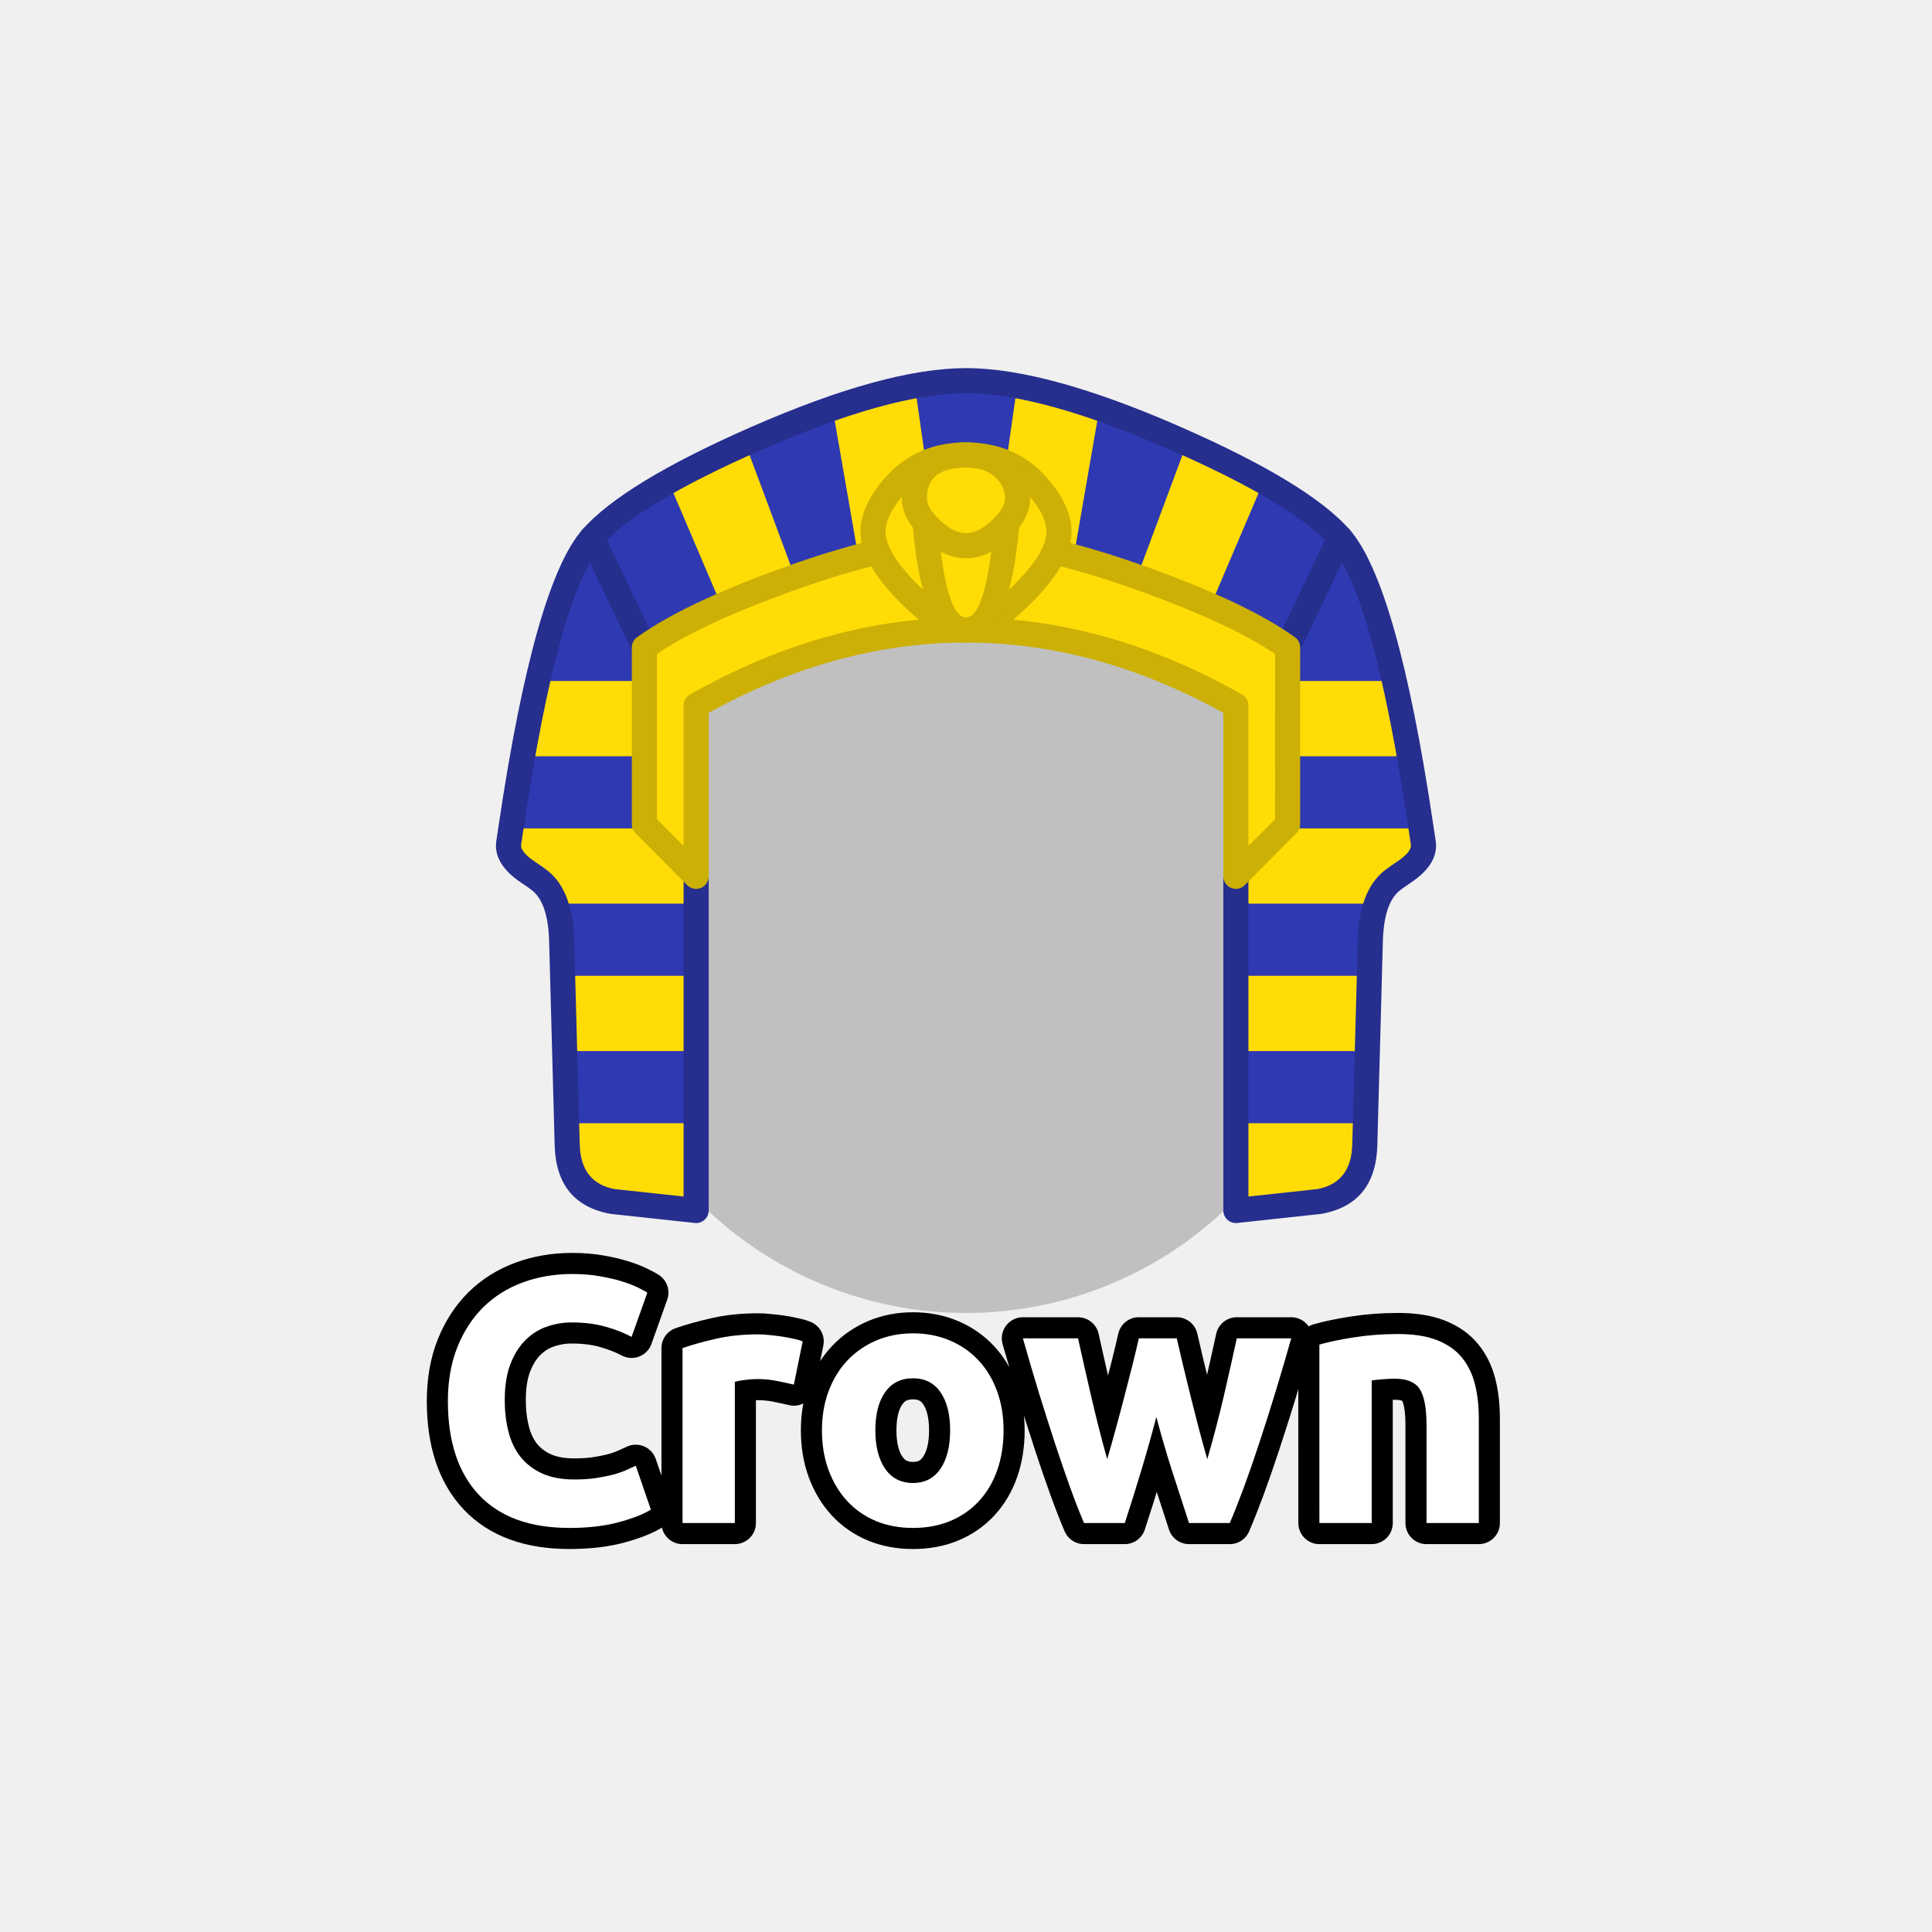
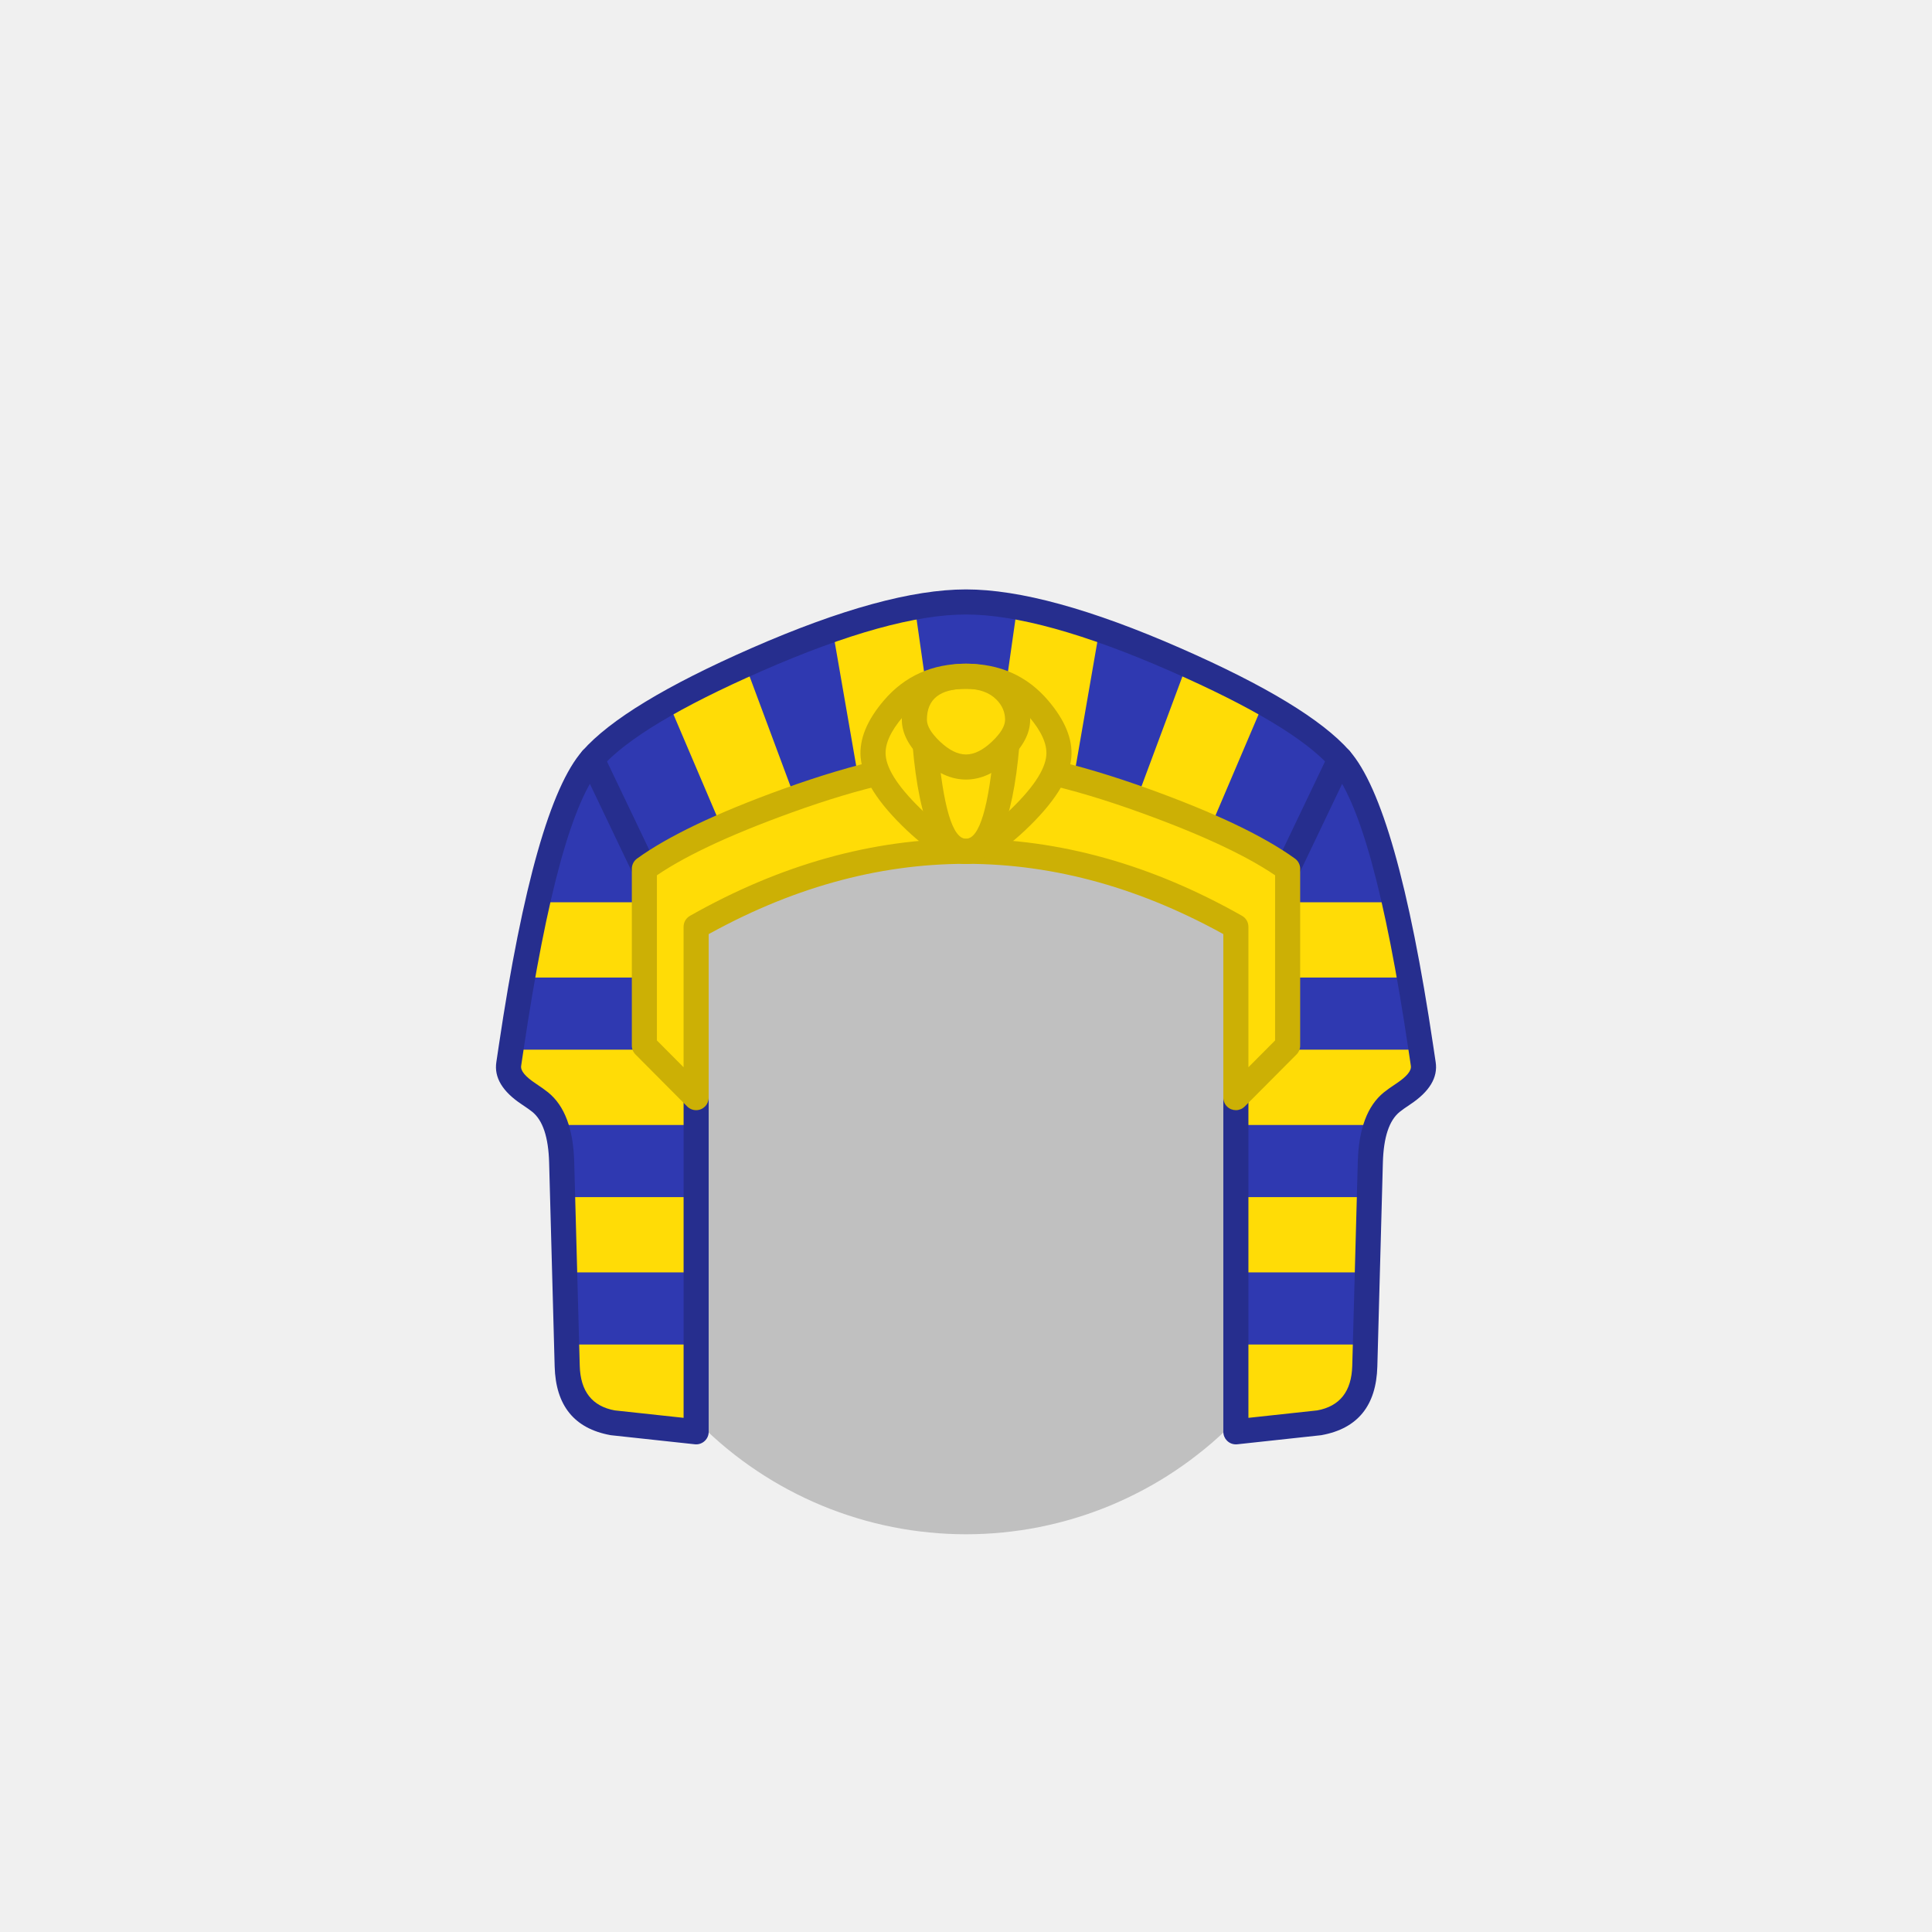
- <svg xmlns="http://www.w3.org/2000/svg" viewBox="0 0 110 110">
-   <path fill-opacity=".2" d="M76.429 47.857q0 .526-.026 1.052-.026.525-.078 1.048-.051.524-.128 1.044t-.18 1.037-.23 1.026-.281 1.013-.33 1-.379.98-.426.962-.473.94q-.248.463-.518.915-.27.45-.563.888t-.605.86q-.314.423-.647.83-.334.406-.687.796t-.726.761-.761.726-.797.687-.829.647q-.423.313-.86.605-.437.293-.888.563-.452.27-.916.518t-.94.473-.96.427q-.487.2-.982.378-.495.177-.999.33-.503.153-1.013.28t-1.026.231-1.037.18-1.044.128-1.049.078-1.051.026-1.051-.026-1.05-.078-1.043-.128-1.037-.18-1.026-.23-1.013-.281-1-.33q-.494-.177-.98-.378-.486-.202-.962-.427-.475-.225-.94-.473-.463-.248-.915-.518-.45-.27-.888-.563-.437-.292-.86-.605-.423-.314-.83-.647-.406-.334-.796-.687t-.761-.726-.726-.761-.687-.797-.647-.829q-.313-.422-.605-.86-.292-.437-.563-.888-.27-.452-.518-.916-.248-.463-.473-.939t-.426-.962-.379-.98-.33-1-.28-1.013q-.128-.51-.23-1.026T33.803 51t-.13-1.044-.077-1.048-.026-1.052.026-1.051.078-1.05.128-1.043q.078-.52.18-1.036.103-.516.23-1.027.128-.51.281-1.013.153-.504.33-.999t.379-.981q.2-.486.426-.962.225-.475.473-.94.248-.463.518-.914.27-.452.563-.889t.605-.86q.314-.422.647-.829.334-.407.687-.796t.726-.762.761-.725q.39-.354.797-.687.406-.334.829-.647.423-.314.86-.606t.888-.563.916-.518.94-.473.96-.426q.487-.202.982-.379t.999-.33q.503-.152 1.013-.28t1.026-.23q.516-.103 1.037-.18.52-.078 1.044-.13.523-.05 1.049-.077.525-.025 1.051-.025t1.051.025q.526.026 1.05.078.523.051 1.043.128t1.037.18 1.026.23 1.013.281 1 .33q.494.177.98.379.486.2.962.426.475.225.94.473.463.248.915.518.45.27.888.563.437.292.86.606.423.313.83.647.406.333.796.687.39.353.761.725.372.372.726.762.353.39.687.796.333.407.647.83.313.422.605.859t.563.889.518.915.473.94.426.96.379.982.33.999q.153.503.28 1.013t.23 1.027.18 1.036q.078.52.13 1.044.05.523.077 1.049t.026 1.051" transform="translate(0 5.469)" />
-   <path fill="#2f39b1" d="M70.366 34.697v28.756l4.757-.515c1.788-.329 2.541-1.706 2.583-3.227l.315-11.609c.037-1.35.336-2.703 1.22-3.42.884-.716 1.968-1.032 1.794-2.173-.607-3.983-1.95-14.2-4.736-17.36-2.786-3.158-15.085-8.945-21.299-8.945s-18.513 5.787-21.299 8.945c-2.785 3.16-4.129 13.377-4.735 17.36-.175 1.141.909 1.457 1.793 2.173.885.717 1.183 2.07 1.22 3.42l.315 11.609c.042 1.521.795 2.899 2.584 3.227l4.757.514V34.698C43.421 32.55 50.201 30.4 55 30.4c4.8 0 11.578 2.15 15.366 4.297" transform="translate(0 5.469)" />
-   <path fill="#ffdc06" d="M57.909 16.525c1.457.276 3.051.721 4.685 1.278l-2.297 13.242c-1.512-.326-3.002-.549-4.368-.62zm9.66 3.256q2.227 1.002 4.352 2.207l-4.765 11.18q-1.987-.809-4.047-1.41zm2.797 13.523h9.068c.325 1.454.594 2.907.828 4.285h-9.896zm10.545 8.392.124.813c.174 1.14-.91 1.457-1.794 2.173-.398.322-.672.779-.862 1.3h-8.013v-4.286zm-2.943 8.393-.118 4.286h-7.484v-4.286zm-.23 8.393-.033 1.229c-.041 1.521-.794 2.9-2.582 3.227l-4.757.515v-4.97zM52.092 16.525c-1.457.276-3.051.721-4.685 1.278l2.297 13.242c1.512-.326 3.002-.549 4.368-.62zm-9.66 3.256q-2.227 1.002-4.352 2.207l4.765 11.18q1.987-.809 4.047-1.41zm-2.797 13.523h-9.068a84 84 0 0 0-.828 4.285h9.896zM29.09 41.696l-.124.813c-.174 1.14.91 1.457 1.794 2.173.398.322.672.779.862 1.3h8.013v-4.286zm2.943 8.393.118 4.286h7.484v-4.286zm.23 8.393.033 1.229c.041 1.521.794 2.9 2.582 3.227l4.757.515v-4.97z" transform="translate(0 5.469)" />
-   <path fill="#262e8e" d="m72.668 31.087 2.986-6.246q.03-.063.073-.12t.094-.103.113-.083.127-.06.136-.033.14-.006.138.021q.068.018.132.048.063.03.12.072.056.043.103.095t.083.113q.036.06.06.127.023.066.033.136t.006.14-.021.138q-.018.068-.048.131l-2.986 6.246q-.03.064-.073.12t-.094.103-.113.083-.127.06-.136.033-.14.006-.138-.02-.132-.049-.12-.072-.103-.095-.083-.112q-.036-.06-.06-.127-.023-.067-.033-.136-.01-.07-.006-.14t.021-.138.048-.132m-36.625.616-2.986-6.246q-.03-.063-.048-.131-.017-.068-.02-.139-.005-.07.005-.14t.034-.135.06-.127q.035-.06.082-.113.047-.052.104-.095.056-.042.12-.072.063-.03.13-.048.07-.017.14-.021t.14.006.135.034q.067.023.127.06.06.035.113.082.052.047.094.103.043.057.073.12l2.986 6.246q.03.063.048.132.017.068.021.138t-.006.14-.034.136-.059.127-.083.112-.103.095-.12.072-.132.048-.138.021-.14-.006-.136-.033-.127-.06-.113-.083-.094-.103-.073-.12" transform="translate(0 5.469)" />
-   <path fill="#262e8e" d="M71.08 44.425v19.028h-.714l-.077-.71 4.757-.515.077.71-.13-.703q1.94-.356 1.999-2.544l.315-11.608q.076-2.814 1.484-3.956.241-.195.713-.508.888-.59.825-1.002l-.143-.952q-1.976-13.27-4.422-16.043-2.128-2.411-9.116-5.476Q59.286 16.918 55 16.918t-11.648 3.228q-6.988 3.065-9.115 5.476-2.448 2.776-4.424 16.053l-.141.942q-.063.413.824 1.002.471.313.712.508 1.409 1.14 1.485 3.956l.315 11.608q.06 2.189 1.999 2.544l-.13.703.078-.71 4.757.514-.077.71h-.714V44.426q0-.07.013-.14.014-.069.041-.134t.066-.123.089-.108.108-.09q.059-.038.124-.065t.134-.04q.069-.015.139-.015t.14.014q.068.014.133.04.065.028.124.067t.108.089.089.108.066.123q.027.065.04.134.014.07.014.14v19.026q0 .039-.004.077-.007.07-.028.137t-.055.129-.08.116q-.044.053-.1.098-.054.044-.116.076-.063.033-.13.053-.068.02-.138.026t-.14-.002l-4.757-.514-.052-.008q-3.078-.564-3.169-3.91l-.315-11.609q-.059-2.157-.956-2.884-.188-.152-.604-.428-1.646-1.093-1.445-2.407l.14-.938q2.039-13.694 4.766-16.787 2.335-2.648 9.612-5.84Q50.414 15.49 55 15.49t12.222 3.349q7.277 3.19 9.613 5.839 2.725 3.09 4.764 16.777l.142.948q.2 1.314-1.447 2.407-.416.276-.603.428-.897.727-.956 2.885L78.42 59.73q-.091 3.345-3.168 3.91l-.052.008-4.757.515q-.039.004-.077.004-.07 0-.14-.014-.069-.013-.134-.04t-.123-.066q-.059-.04-.108-.089-.05-.05-.09-.108-.038-.059-.065-.124t-.04-.134q-.015-.069-.015-.14V44.426q0-.07.014-.14.014-.068.04-.133.028-.065.067-.124t.089-.108.108-.089.123-.066q.065-.027.134-.04.07-.014.14-.014t.14.013q.068.014.133.041t.124.066.108.089.089.108.066.124.04.134.014.139" transform="translate(0 5.469)" />
-   <path fill="#ffdc06" d="M73.312 31.395v10.07l-2.946 2.96v-9.729C66.578 32.55 59.799 30.4 55 30.4s-11.578 2.15-15.366 4.297v9.729l-2.946-2.962V31.395c2.957-2.14 12.575-6.121 18.312-6.121s15.355 3.981 18.312 6.121" transform="translate(0 5.469)" />
-   <path fill="#ccb005" d="M74.026 31.395v10.07q0 .14-.054.272-.054.13-.154.231l-2.946 2.96q-.05.05-.108.09t-.123.066-.134.041-.14.014-.139-.013q-.069-.014-.134-.04t-.124-.066-.108-.089q-.101-.1-.156-.232-.055-.131-.055-.274v-9.729h.715l-.352.622Q62.595 31.114 55 31.114q-7.597 0-15.013 4.205l-.353-.622h.715v9.729q0 .07-.014.14-.014.068-.04.133-.028.065-.067.124t-.089.108-.108.089-.123.066q-.065.027-.134.04-.07.014-.14.014-.142 0-.274-.055-.131-.054-.232-.155l-2.946-2.962q-.1-.1-.154-.231t-.054-.273V31.395q0-.085.02-.167t.058-.158.093-.14.124-.114q2.646-1.915 8.29-3.956 6.36-2.3 10.441-2.3 4.08 0 10.442 2.3 5.643 2.041 8.289 3.956.069.05.124.114.055.065.093.14.039.076.059.158t.02.167m-1.428 0h.714l-.419.579q-2.483-1.798-7.937-3.77Q58.83 25.988 55 25.988t-9.956 2.216q-5.454 1.972-7.937 3.77l-.42-.579h.715v10.07h-.714l.506-.504 2.947 2.96-.507.505h-.714v-9.729q0-.095.025-.186.024-.092.072-.173.048-.082.115-.149.068-.066.15-.113 7.745-4.39 15.718-4.39t15.718 4.389q.082.047.15.113.067.067.115.149t.072.173.025.186v9.729h-.714l-.507-.504 2.947-2.96.506.503h-.714z" transform="translate(0 5.469)" />
-   <path fill="#ffdc06" d="M49.714 24.983c.09 1.156 1.73 3.062 2.429 3.721.7.658 2.05 1.696 2.857 1.696.806 0 2.157-1.038 2.857-1.696.7-.659 2.34-2.565 2.43-3.721s-1.406-4.55-5.287-4.55c-3.88 0-5.376 3.393-5.286 4.55" transform="translate(0 5.469)" />
-   <path fill="#ccb005" d="M50.426 24.927q.099 1.27 2.207 3.258 1.597 1.5 2.367 1.5t2.368-1.502q2.107-1.982 2.206-3.256.074-.948-.985-2.188-1.358-1.591-3.589-1.591t-3.589 1.59q-1.06 1.24-.985 2.19l-.712.056h-.715v-.001q0-.07.014-.14.014-.068.04-.133.028-.065.067-.124t.089-.108.108-.09q.058-.038.123-.065t.134-.04q.07-.014.14-.014.066 0 .132.012t.128.037.119.06.106.08.089.1.068.114q.03.06.047.124.018.065.023.131M49 25.038l.713-.055h.714q0 .067-.013.133t-.036.128-.06.119-.081.106-.1.089-.113.069-.125.046-.131.023q-.07.005-.14-.003t-.137-.03-.128-.057-.115-.08q-.053-.045-.097-.1-.043-.056-.075-.119-.032-.062-.051-.13-.02-.068-.025-.138-.12-1.538 1.324-3.228Q52.11 19.719 55 19.719t4.675 2.092q1.443 1.69 1.324 3.227-.142 1.824-2.652 4.186-2.01 1.89-3.347 1.89-1.336 0-3.347-1.89-2.51-2.366-2.652-4.186" transform="translate(0 5.469)" />
-   <path fill="#ccb005" d="M51.346 22.907q0-1.237.909-2.15 1.03-1.038 2.745-1.038 1.714 0 2.745 1.037.909.914.909 2.15 0 1.152-1.183 2.276-1.193 1.134-2.471 1.134t-2.471-1.134q-1.183-1.124-1.183-2.276h.715l.714.003q0 .071-.014.14t-.041.134q-.028.065-.067.123-.04.059-.09.108-.049.05-.108.089t-.123.065q-.066.027-.135.04t-.139.013-.139-.014-.133-.04q-.065-.028-.123-.067-.059-.039-.108-.089-.05-.05-.089-.108t-.065-.123-.04-.134-.015-.139m1.429 0h-.714l-.715-.003q0-.07.015-.14.014-.068.04-.133.028-.065.067-.123t.089-.108.108-.088.123-.066.134-.04.139-.014q.07 0 .14.014.068.014.133.04t.124.067.108.088.089.109.066.123.04.134q.014.07.014.14 0 .538.738 1.24.78.74 1.487.74t1.487-.74q.738-.702.738-1.24 0-.648-.493-1.144-.612-.615-1.732-.615-2.225 0-2.225 1.76" transform="translate(0 5.469)" />
-   <path fill="#ccb005" d="M53.383 24.262q.467 5.424 1.617 5.424t1.617-5.424q.006-.07.026-.138t.052-.13.076-.117.098-.1.115-.08.129-.055.137-.03.14 0q.07.005.138.025.067.02.13.052.062.032.117.076t.1.098.08.115q.033.062.055.13.02.066.029.136.007.07.001.14-.579 6.73-3.04 6.73t-3.04-6.73q-.006-.07.002-.14.007-.07.029-.137.02-.067.055-.129.034-.061.079-.115t.1-.098.118-.076.13-.052.137-.026.14.002.137.029.129.055.115.08.098.1.077.117.051.13.026.138" transform="translate(0 5.469)" />
-   <path fill="none" stroke="#000" stroke-linecap="round" stroke-linejoin="round" stroke-width="2.4" d="M32.42 86.994q-3.379 0-5.151-1.88-1.768-1.88-1.768-5.337 0-1.723.537-3.071.542-1.353 1.48-2.28.942-.928 2.24-1.407 1.3-.483 2.823-.483.879 0 1.597.132.722.127 1.26.298.541.17.903.351.361.18.517.279l-.898 2.52q-.64-.343-1.49-.582-.849-.24-1.928-.24-.723 0-1.411.24t-1.22.772-.855 1.372q-.318.84-.318 2.036 0 .962.21 1.792t.679 1.43q.474.601 1.23.953.762.346 1.841.346.684 0 1.22-.078.543-.083.963-.19.42-.113.737-.25.322-.14.581-.263l.86 2.5q-.66.4-1.86.723-1.197.317-2.78.317m12.78-8.16q-.401-.097-.943-.204-.537-.112-1.157-.112-.279 0-.67.048-.39.05-.59.108v8.042H38.86v-9.961q.801-.279 1.89-.528 1.089-.254 2.427-.254.244 0 .58.035.343.029.68.078.341.049.678.122.342.068.586.166zm11.94 2.603q0 1.24-.361 2.27-.361 1.026-1.04 1.759t-1.631 1.133q-.947.395-2.129.395-1.157 0-2.11-.395-.951-.4-1.63-1.133t-1.06-1.758q-.38-1.03-.38-2.27t.39-2.261q.39-1.02 1.08-1.739.693-.722 1.64-1.123.952-.4 2.07-.4 1.143 0 2.09.4.952.4 1.63 1.123.68.718 1.06 1.739.381 1.02.381 2.26m-3.042 0q0-1.381-.551-2.172-.547-.791-1.568-.791t-1.582.79q-.557.792-.557 2.173 0 1.377.557 2.188.562.81 1.582.81t1.568-.81q.551-.81.551-2.188m11.74-.761q-.396 1.518-.85 3.022-.449 1.5-.947 3.018h-2.32q-.36-.84-.78-1.997-.42-1.162-.87-2.53-.449-1.372-.923-2.9-.468-1.533-.908-3.09h3.14l.351 1.567q.19.85.4 1.752.21.899.44 1.807t.469 1.753q.259-.884.508-1.802.254-.923.483-1.811.23-.889.44-1.719t.37-1.548H67q.161.718.361 1.548t.42 1.719.46 1.811q.238.918.497 1.802.244-.845.484-1.753.239-.908.449-1.807.21-.903.4-1.752.19-.85.347-1.568h3.1q-.439 1.558-.908 3.09-.468 1.53-.923 2.901-.449 1.368-.878 2.53-.43 1.157-.791 1.997h-2.32q-.498-1.519-.981-3.018-.479-1.504-.88-3.022m9.283-4.121q.757-.22 1.958-.41 1.202-.191 2.52-.191 1.343 0 2.231.352.889.351 1.407.99.522.64.742 1.52.22.878.22 1.957v5.943H81.22v-5.581q0-1.44-.38-2.037-.382-.6-1.422-.6-.317 0-.679.03-.36.028-.64.068v8.12h-2.978z" />
-   <path fill="#fff" d="M32.42 86.994q-3.379 0-5.151-1.88-1.768-1.88-1.768-5.337 0-1.723.537-3.071.542-1.353 1.48-2.28.942-.928 2.24-1.407 1.3-.483 2.823-.483.879 0 1.597.132.722.127 1.26.298.541.17.903.351.361.18.517.279l-.898 2.52q-.64-.343-1.49-.582-.849-.24-1.928-.24-.723 0-1.411.24t-1.22.772-.855 1.372q-.318.84-.318 2.036 0 .962.21 1.792t.679 1.43q.474.601 1.23.953.762.346 1.841.346.684 0 1.22-.078.543-.083.963-.19.42-.113.737-.25.322-.14.581-.263l.86 2.5q-.66.4-1.86.723-1.197.317-2.78.317m12.78-8.16q-.401-.097-.943-.204-.537-.112-1.157-.112-.279 0-.67.048-.39.05-.59.108v8.042H38.86v-9.961q.801-.279 1.89-.528 1.089-.254 2.427-.254.244 0 .58.035.343.029.68.078.341.049.678.122.342.068.586.166zm11.94 2.603q0 1.24-.361 2.27-.361 1.026-1.04 1.759t-1.631 1.133q-.947.395-2.129.395-1.157 0-2.11-.395-.951-.4-1.63-1.133t-1.06-1.758q-.38-1.03-.38-2.27t.39-2.261q.39-1.02 1.08-1.739.693-.722 1.64-1.123.952-.4 2.07-.4 1.143 0 2.09.4.952.4 1.63 1.123.68.718 1.06 1.739.381 1.02.381 2.26m-3.042 0q0-1.381-.551-2.172-.547-.791-1.568-.791t-1.582.79q-.557.792-.557 2.173 0 1.377.557 2.188.562.81 1.582.81t1.568-.81q.551-.81.551-2.188m11.74-.761q-.396 1.518-.85 3.022-.449 1.5-.947 3.018h-2.32q-.36-.84-.78-1.997-.42-1.162-.87-2.53-.449-1.372-.923-2.9-.468-1.533-.908-3.09h3.14l.351 1.567q.19.85.4 1.752.21.899.44 1.807t.469 1.753q.259-.884.508-1.802.254-.923.483-1.811.23-.889.44-1.719t.37-1.548H67q.161.718.361 1.548t.42 1.719.46 1.811q.238.918.497 1.802.244-.845.484-1.753.239-.908.449-1.807.21-.903.4-1.752.19-.85.347-1.568h3.1q-.439 1.558-.908 3.09-.468 1.53-.923 2.901-.449 1.368-.878 2.53-.43 1.157-.791 1.997h-2.32q-.498-1.519-.981-3.018-.479-1.504-.88-3.022m9.283-4.121q.757-.22 1.958-.41 1.202-.191 2.52-.191 1.343 0 2.231.352.889.351 1.407.99.522.64.742 1.52.22.878.22 1.957v5.943H81.22v-5.581q0-1.44-.38-2.037-.382-.6-1.422-.6-.317 0-.679.03-.36.028-.64.068v8.12h-2.978z" />
+ <svg xmlns="http://www.w3.org/2000/svg" viewBox="0 0 110 110" data-copy-distance="0">
+   <g transform="translate(0 12.6)">
+     <path fill-opacity=".2" d="M76.429 47.857q0 .526-.026 1.052-.026.525-.078 1.048-.051.524-.128 1.044t-.18 1.037-.23 1.026-.281 1.013-.33 1-.379.98-.426.962-.473.94q-.248.463-.518.915-.27.45-.563.888t-.605.86q-.314.423-.647.83-.334.406-.687.796t-.726.761-.761.726-.797.687-.829.647q-.423.313-.86.605-.437.293-.888.563-.452.27-.916.518t-.94.473-.96.427q-.487.2-.982.378-.495.177-.999.33-.503.153-1.013.28t-1.026.231-1.037.18-1.044.128-1.049.078-1.051.026-1.051-.026-1.05-.078-1.043-.128-1.037-.18-1.026-.23-1.013-.281-1-.33q-.494-.177-.98-.378-.486-.202-.962-.427-.475-.225-.94-.473-.463-.248-.915-.518-.45-.27-.888-.563-.437-.292-.86-.605-.423-.314-.83-.647-.406-.334-.796-.687t-.761-.726-.726-.761-.687-.797-.647-.829q-.313-.422-.605-.86-.292-.437-.563-.888-.27-.452-.518-.916-.248-.463-.473-.939t-.426-.962-.379-.98-.33-1-.28-1.013q-.128-.51-.23-1.026T33.803 51t-.13-1.044-.077-1.048-.026-1.052.026-1.051.078-1.05.128-1.043q.078-.52.18-1.036.103-.516.23-1.027.128-.51.281-1.013.153-.504.33-.999t.379-.981q.2-.486.426-.962.225-.475.473-.94.248-.463.518-.914.27-.452.563-.889t.605-.86q.314-.422.647-.829.334-.407.687-.796t.726-.762.761-.725q.39-.354.797-.687.406-.334.829-.647.423-.314.86-.606t.888-.563.916-.518.94-.473.96-.426q.487-.202.982-.379t.999-.33q.503-.152 1.013-.28t1.026-.23q.516-.103 1.037-.18.52-.078 1.044-.13.523-.05 1.049-.077.525-.025 1.051-.025t1.051.025q.526.026 1.05.078.523.051 1.043.128t1.037.18 1.026.23 1.013.281 1 .33q.494.177.98.379.486.2.962.426.475.225.94.473.463.248.915.518.45.27.888.563.437.292.86.606.423.313.83.647.406.333.796.687.39.353.761.725.372.372.726.762.353.39.687.796.333.407.647.83.313.422.605.859t.563.889.518.915.473.94.426.96.379.982.33.999q.153.503.28 1.013t.23 1.027.18 1.036q.078.52.13 1.044.05.523.077 1.049t.026 1.051" transform="translate(0 5.469)" />
+     <path fill="#2f39b1" d="M70.366 34.697v28.756l4.757-.515c1.788-.329 2.541-1.706 2.583-3.227l.315-11.609c.037-1.35.336-2.703 1.22-3.42.884-.716 1.968-1.032 1.794-2.173-.607-3.983-1.95-14.2-4.736-17.36-2.786-3.158-15.085-8.945-21.299-8.945s-18.513 5.787-21.299 8.945c-2.785 3.16-4.129 13.377-4.735 17.36-.175 1.141.909 1.457 1.793 2.173.885.717 1.183 2.07 1.22 3.42l.315 11.609c.042 1.521.795 2.899 2.584 3.227l4.757.514V34.698C43.421 32.55 50.201 30.4 55 30.4c4.8 0 11.578 2.15 15.366 4.297" transform="translate(0 5.469)" />
+     <path fill="#ffdc06" d="M57.909 16.525c1.457.276 3.051.721 4.685 1.278l-2.297 13.242c-1.512-.326-3.002-.549-4.368-.62zm9.66 3.256q2.227 1.002 4.352 2.207l-4.765 11.18q-1.987-.809-4.047-1.41zm2.797 13.523h9.068c.325 1.454.594 2.907.828 4.285h-9.896zm10.545 8.392.124.813c.174 1.14-.91 1.457-1.794 2.173-.398.322-.672.779-.862 1.3h-8.013v-4.286zm-2.943 8.393-.118 4.286h-7.484v-4.286zm-.23 8.393-.033 1.229c-.041 1.521-.794 2.9-2.582 3.227l-4.757.515v-4.97zM52.092 16.525c-1.457.276-3.051.721-4.685 1.278l2.297 13.242c1.512-.326 3.002-.549 4.368-.62zm-9.66 3.256q-2.227 1.002-4.352 2.207l4.765 11.18q1.987-.809 4.047-1.41zm-2.797 13.523h-9.068a84 84 0 0 0-.828 4.285h9.896zM29.09 41.696l-.124.813c-.174 1.14.91 1.457 1.794 2.173.398.322.672.779.862 1.3h8.013v-4.286zm2.943 8.393.118 4.286h7.484v-4.286zm.23 8.393.033 1.229c.041 1.521.794 2.9 2.582 3.227l4.757.515v-4.97z" transform="translate(0 5.469)" />
+     <path fill="#262e8e" d="m72.668 31.087 2.986-6.246q.03-.063.073-.12t.094-.103.113-.083.127-.06.136-.033.14-.006.138.021q.068.018.132.048.063.03.12.072.056.043.103.095t.083.113q.036.06.06.127.023.066.033.136t.006.14-.021.138q-.018.068-.048.131l-2.986 6.246q-.03.064-.073.12t-.094.103-.113.083-.127.06-.136.033-.14.006-.138-.02-.132-.049-.12-.072-.103-.095-.083-.112q-.036-.06-.06-.127-.023-.067-.033-.136-.01-.07-.006-.14t.021-.138.048-.132m-36.625.616-2.986-6.246q-.03-.063-.048-.131-.017-.068-.02-.139-.005-.07.005-.14t.034-.135.06-.127q.035-.06.082-.113.047-.052.104-.095.056-.042.12-.072.063-.03.13-.048.07-.017.14-.021t.14.006.135.034q.067.023.127.06.06.035.113.082.052.047.094.103.043.057.073.12l2.986 6.246q.03.063.048.132.017.068.021.138t-.006.14-.034.136-.059.127-.083.112-.103.095-.12.072-.132.048-.138.021-.14-.006-.136-.033-.127-.06-.113-.083-.094-.103-.073-.12" transform="translate(0 5.469)" />
+     <path fill="#262e8e" d="M71.08 44.425v19.028h-.714l-.077-.71 4.757-.515.077.71-.13-.703q1.94-.356 1.999-2.544l.315-11.608q.076-2.814 1.484-3.956.241-.195.713-.508.888-.59.825-1.002l-.143-.952q-1.976-13.27-4.422-16.043-2.128-2.411-9.116-5.476Q59.286 16.918 55 16.918t-11.648 3.228q-6.988 3.065-9.115 5.476-2.448 2.776-4.424 16.053l-.141.942q-.063.413.824 1.002.471.313.712.508 1.409 1.14 1.485 3.956l.315 11.608q.06 2.189 1.999 2.544l-.13.703.078-.71 4.757.514-.077.71h-.714V44.426q0-.07.013-.14.014-.069.041-.134t.066-.123.089-.108.108-.09q.059-.038.124-.065t.134-.04q.069-.015.139-.015t.14.014q.068.014.133.04.065.028.124.067t.108.089.089.108.066.123q.027.065.04.134.014.07.014.14v19.026q0 .039-.004.077-.007.07-.028.137t-.055.129-.08.116q-.044.053-.1.098-.054.044-.116.076-.063.033-.13.053-.068.02-.138.026t-.14-.002l-4.757-.514-.052-.008q-3.078-.564-3.169-3.91l-.315-11.609q-.059-2.157-.956-2.884-.188-.152-.604-.428-1.646-1.093-1.445-2.407l.14-.938q2.039-13.694 4.766-16.787 2.335-2.648 9.612-5.84Q50.414 15.49 55 15.49t12.222 3.349q7.277 3.19 9.613 5.839 2.725 3.09 4.764 16.777l.142.948q.2 1.314-1.447 2.407-.416.276-.603.428-.897.727-.956 2.885L78.42 59.73q-.091 3.345-3.168 3.91l-.052.008-4.757.515q-.039.004-.077.004-.07 0-.14-.014-.069-.013-.134-.04t-.123-.066q-.059-.04-.108-.089-.05-.05-.09-.108-.038-.059-.065-.124t-.04-.134q-.015-.069-.015-.14V44.426q0-.07.014-.14.014-.068.04-.133.028-.065.067-.124t.089-.108.108-.089.123-.066q.065-.027.134-.04.07-.014.14-.014t.14.013q.068.014.133.041t.124.066.108.089.089.108.066.124.04.134.014.139" transform="translate(0 5.469)" />
+     <path fill="#ffdc06" d="M73.312 31.395v10.07l-2.946 2.96v-9.729C66.578 32.55 59.799 30.4 55 30.4s-11.578 2.15-15.366 4.297v9.729l-2.946-2.962V31.395c2.957-2.14 12.575-6.121 18.312-6.121s15.355 3.981 18.312 6.121" transform="translate(0 5.469)" />
+     <path fill="#ccb005" d="M74.026 31.395v10.07q0 .14-.054.272-.054.13-.154.231l-2.946 2.96q-.05.05-.108.09t-.123.066-.134.041-.14.014-.139-.013q-.069-.014-.134-.04t-.124-.066-.108-.089q-.101-.1-.156-.232-.055-.131-.055-.274v-9.729h.715l-.352.622Q62.595 31.114 55 31.114q-7.597 0-15.013 4.205l-.353-.622h.715v9.729q0 .07-.014.14-.014.068-.04.133-.028.065-.067.124t-.089.108-.108.089-.123.066q-.065.027-.134.04-.07.014-.14.014-.142 0-.274-.055-.131-.054-.232-.155l-2.946-2.962q-.1-.1-.154-.231t-.054-.273V31.395q0-.085.02-.167t.058-.158.093-.14.124-.114q2.646-1.915 8.29-3.956 6.36-2.3 10.441-2.3 4.08 0 10.442 2.3 5.643 2.041 8.289 3.956.069.05.124.114.055.065.093.14.039.076.059.158t.02.167m-1.428 0h.714l-.419.579q-2.483-1.798-7.937-3.77Q58.83 25.988 55 25.988t-9.956 2.216q-5.454 1.972-7.937 3.77l-.42-.579h.715v10.07h-.714l.506-.504 2.947 2.96-.507.505h-.714v-9.729q0-.095.025-.186.024-.092.072-.173.048-.082.115-.149.068-.066.15-.113 7.745-4.39 15.718-4.39t15.718 4.389q.082.047.15.113.067.067.115.149t.072.173.025.186v9.729h-.714l-.507-.504 2.947-2.96.506.503h-.714z" transform="translate(0 5.469)" />
+     <path fill="#ffdc06" d="M49.714 24.983c.09 1.156 1.73 3.062 2.429 3.721.7.658 2.05 1.696 2.857 1.696.806 0 2.157-1.038 2.857-1.696.7-.659 2.34-2.565 2.43-3.721s-1.406-4.55-5.287-4.55c-3.88 0-5.376 3.393-5.286 4.55" transform="translate(0 5.469)" />
+     <path fill="#ccb005" d="M50.426 24.927q.099 1.27 2.207 3.258 1.597 1.5 2.367 1.5t2.368-1.502q2.107-1.982 2.206-3.256.074-.948-.985-2.188-1.358-1.591-3.589-1.591t-3.589 1.59q-1.06 1.24-.985 2.19l-.712.056h-.715v-.001q0-.07.014-.14.014-.068.04-.133.028-.065.067-.124t.089-.108.108-.09q.058-.038.123-.065t.134-.04q.07-.014.14-.014.066 0 .132.012t.128.037.119.06.106.08.089.1.068.114q.03.06.047.124.018.065.023.131M49 25.038l.713-.055h.714q0 .067-.013.133t-.036.128-.06.119-.081.106-.1.089-.113.069-.125.046-.131.023q-.07.005-.14-.003t-.137-.03-.128-.057-.115-.08q-.053-.045-.097-.1-.043-.056-.075-.119-.032-.062-.051-.13-.02-.068-.025-.138-.12-1.538 1.324-3.228Q52.11 19.719 55 19.719t4.675 2.092q1.443 1.69 1.324 3.227-.142 1.824-2.652 4.186-2.01 1.89-3.347 1.89-1.336 0-3.347-1.89-2.51-2.366-2.652-4.186" transform="translate(0 5.469)" />
+     <path fill="#ccb005" d="M51.346 22.907q0-1.237.909-2.15 1.03-1.038 2.745-1.038 1.714 0 2.745 1.037.909.914.909 2.15 0 1.152-1.183 2.276-1.193 1.134-2.471 1.134t-2.471-1.134q-1.183-1.124-1.183-2.276h.715l.714.003q0 .071-.014.14t-.041.134q-.028.065-.067.123-.04.059-.09.108-.049.05-.108.089t-.123.065q-.066.027-.135.04t-.139.013-.139-.014-.133-.04q-.065-.028-.123-.067-.059-.039-.108-.089-.05-.05-.089-.108t-.065-.123-.04-.134-.015-.139m1.429 0h-.714l-.715-.003q0-.07.015-.14.014-.068.04-.133.028-.065.067-.123t.089-.108.108-.088.123-.066.134-.04.139-.014q.07 0 .14.014.068.014.133.04t.124.067.108.088.089.109.066.123.04.134q.014.07.014.14 0 .538.738 1.24.78.74 1.487.74t1.487-.74q.738-.702.738-1.24 0-.648-.493-1.144-.612-.615-1.732-.615-2.225 0-2.225 1.76" transform="translate(0 5.469)" />
+     <path fill="#ccb005" d="M53.383 24.262q.467 5.424 1.617 5.424t1.617-5.424q.006-.07.026-.138t.052-.13.076-.117.098-.1.115-.08.129-.055.137-.03.14 0q.07.005.138.025.067.02.13.052.062.032.117.076t.1.098.08.115q.033.062.055.13.02.066.029.136.007.07.001.14-.579 6.73-3.04 6.73t-3.04-6.73q-.006-.07.002-.14.007-.07.029-.137.02-.067.055-.129.034-.061.079-.115t.1-.098.118-.076.13-.052.137-.026.14.002.137.029.129.055.115.08.098.1.077.117.051.13.026.138" transform="translate(0 5.469)" />
+   </g>
</svg>
